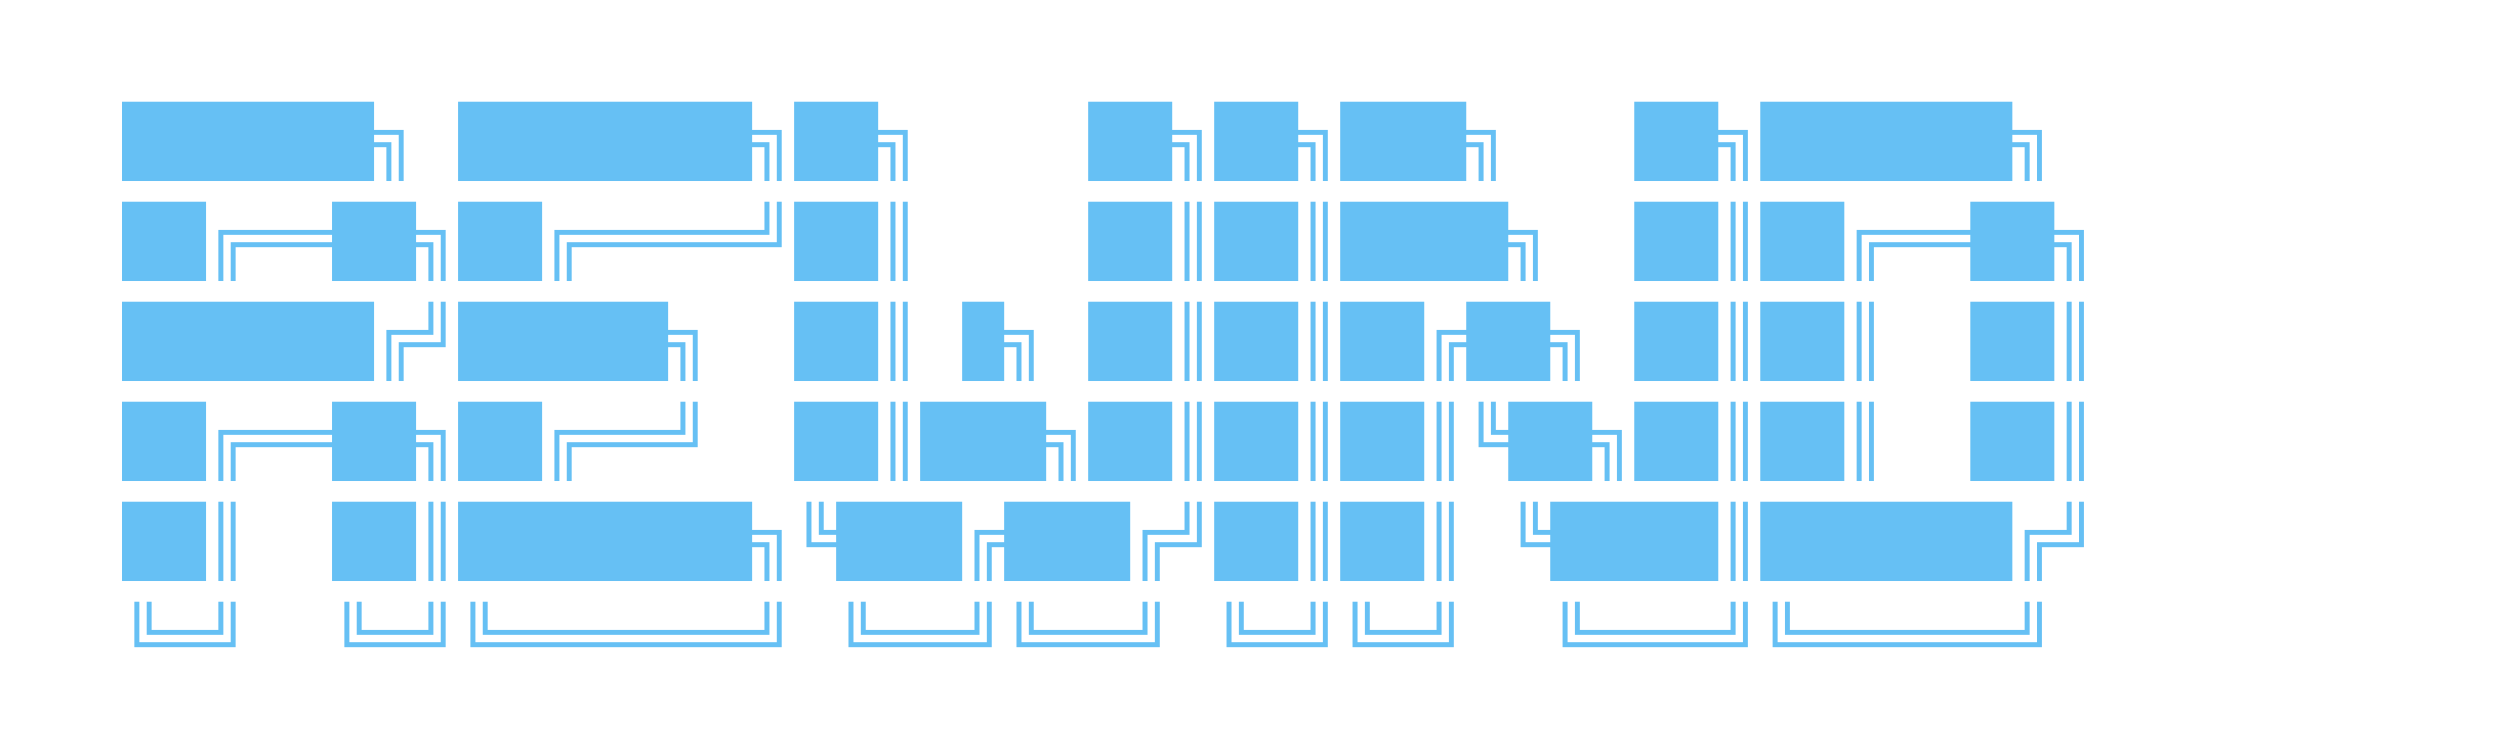
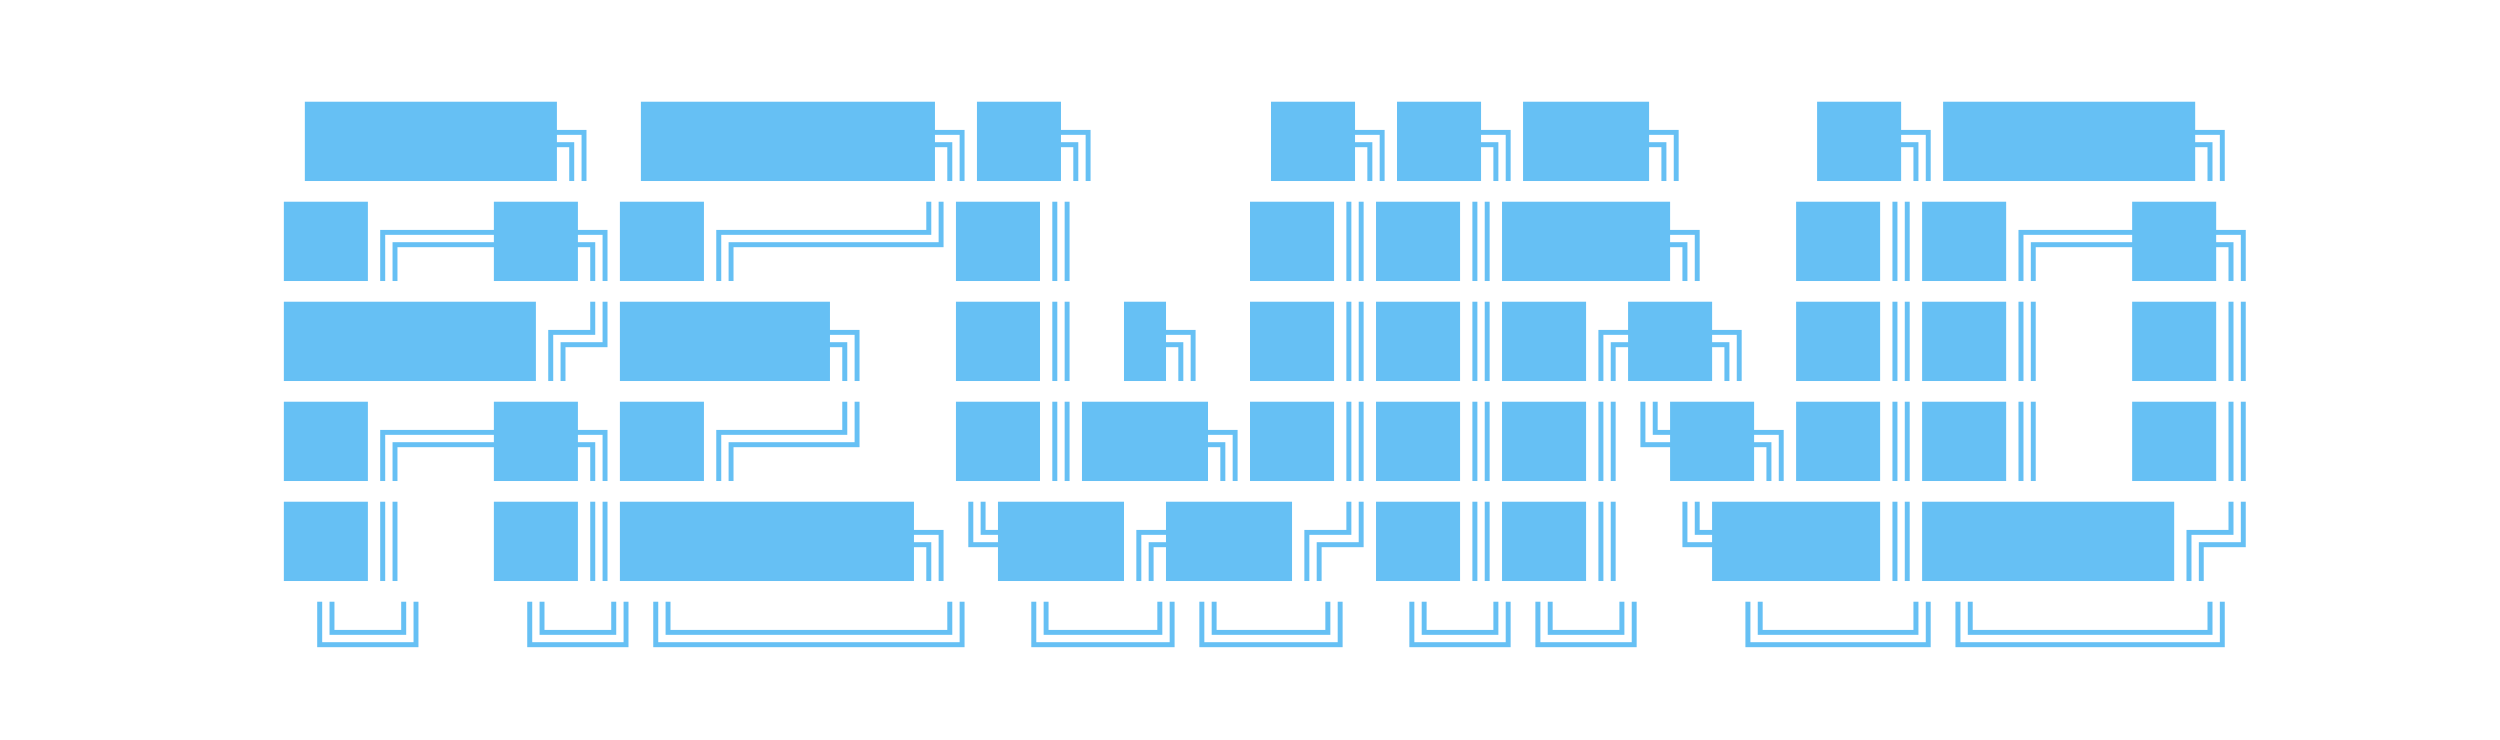
<svg xmlns="http://www.w3.org/2000/svg" viewBox="0 0 500 148" width="500" height="148">
  <style>
    text {
      font-family: 'Courier New', Courier, monospace;
      font-size: 14px;
      fill: #66c0f4;
-       white-space: pre;
+       text-anchor: middle;
    }
  </style>
-   <text x="16" y="32" xml:space="preserve"> ██████╗ ███████╗██╗    ██╗██╗███╗   ██╗██████╗</text>
-   <text x="16" y="52" xml:space="preserve"> ██╔══██╗██╔════╝██║    ██║██║████╗  ██║██╔══██╗</text>
-   <text x="16" y="72" xml:space="preserve"> ██████╔╝█████╗  ██║ █╗ ██║██║██╔██╗ ██║██║  ██║</text>
-   <text x="16" y="92" xml:space="preserve"> ██╔══██╗██╔══╝  ██║███╗██║██║██║╚██╗██║██║  ██║</text>
-   <text x="16" y="112" xml:space="preserve"> ██║  ██║███████╗╚███╔███╔╝██║██║ ╚████║██████╔╝</text>
-   <text x="16" y="132" xml:space="preserve"> ╚═╝  ╚═╝╚══════╝ ╚══╝╚══╝ ╚═╝╚═╝  ╚═══╝╚═════╝</text>
+   <text x="50%" y="32" xml:space="preserve"> ██████╗ ███████╗██╗    ██╗██╗███╗   ██╗██████╗</text>
+   <text x="50%" y="52" xml:space="preserve"> ██╔══██╗██╔════╝██║    ██║██║████╗  ██║██╔══██╗</text>
+   <text x="50%" y="72" xml:space="preserve"> ██████╔╝█████╗  ██║ █╗ ██║██║██╔██╗ ██║██║  ██║</text>
+   <text x="50%" y="92" xml:space="preserve"> ██╔══██╗██╔══╝  ██║███╗██║██║██║╚██╗██║██║  ██║</text>
+   <text x="50%" y="112" xml:space="preserve"> ██║  ██║███████╗╚███╔███╔╝██║██║ ╚████║██████╔╝</text>
+   <text x="50%" y="132" xml:space="preserve"> ╚═╝  ╚═╝╚══════╝ ╚══╝╚══╝ ╚═╝╚═╝  ╚═══╝╚═════╝</text>
</svg>
